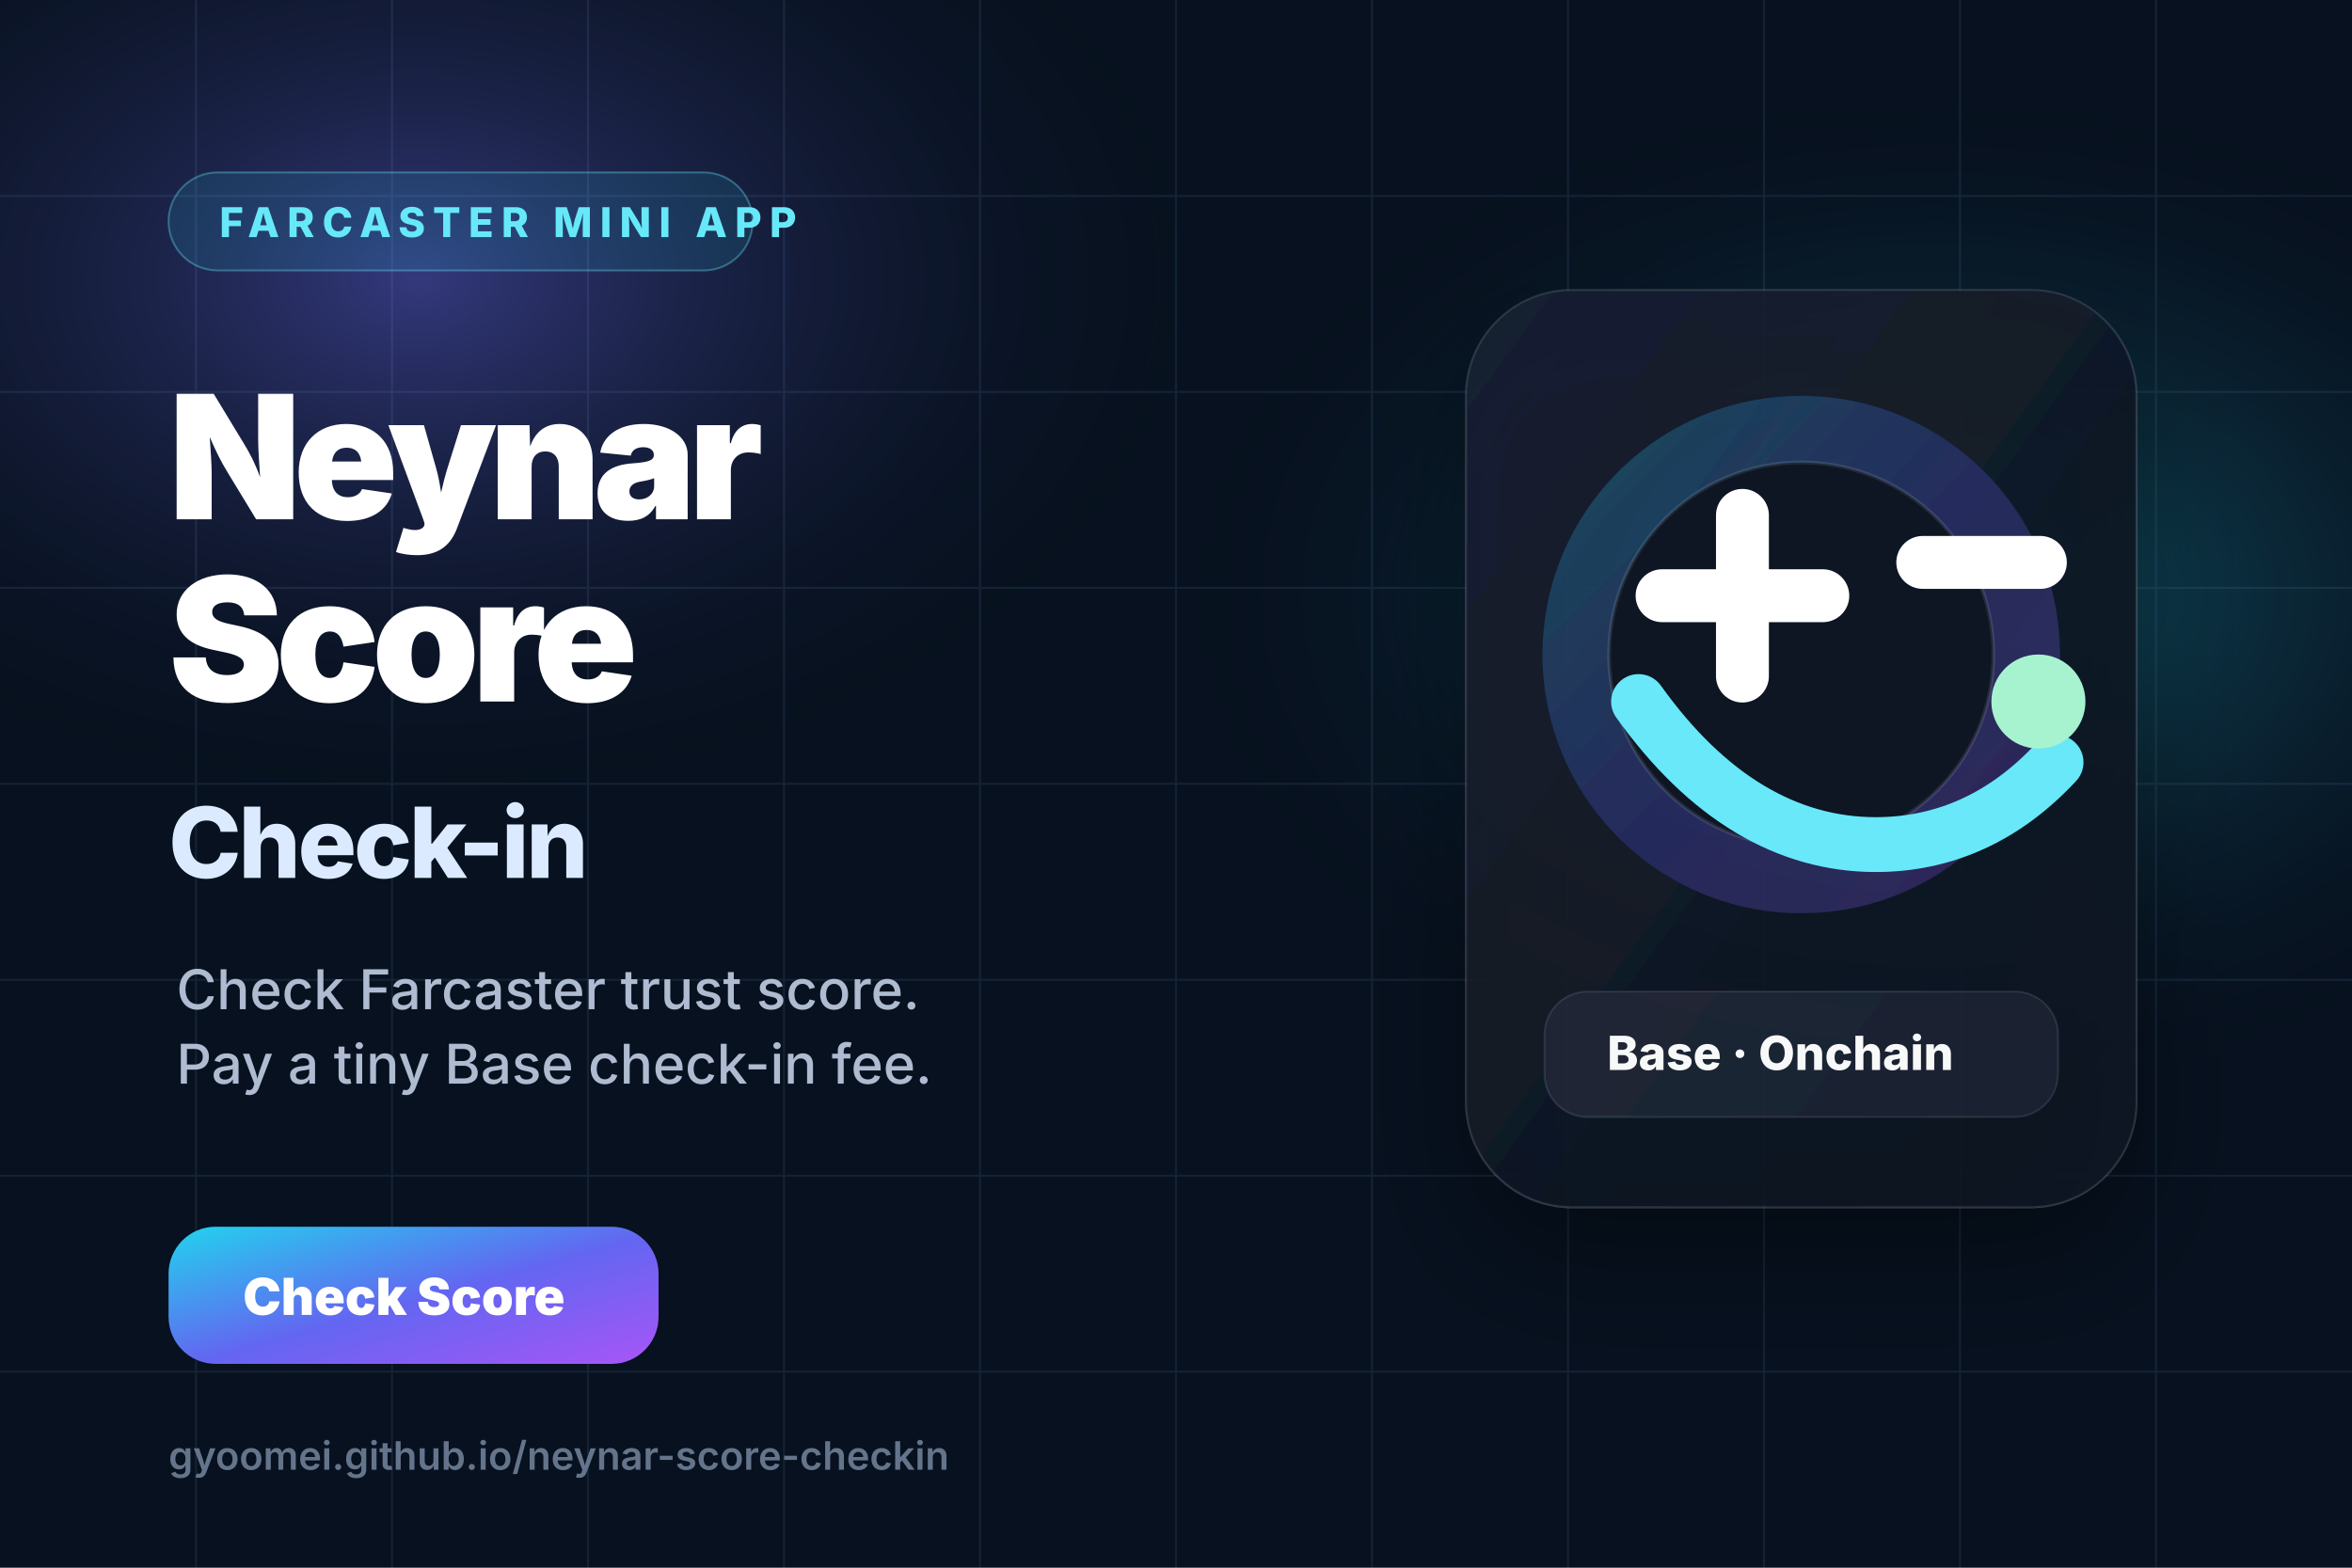
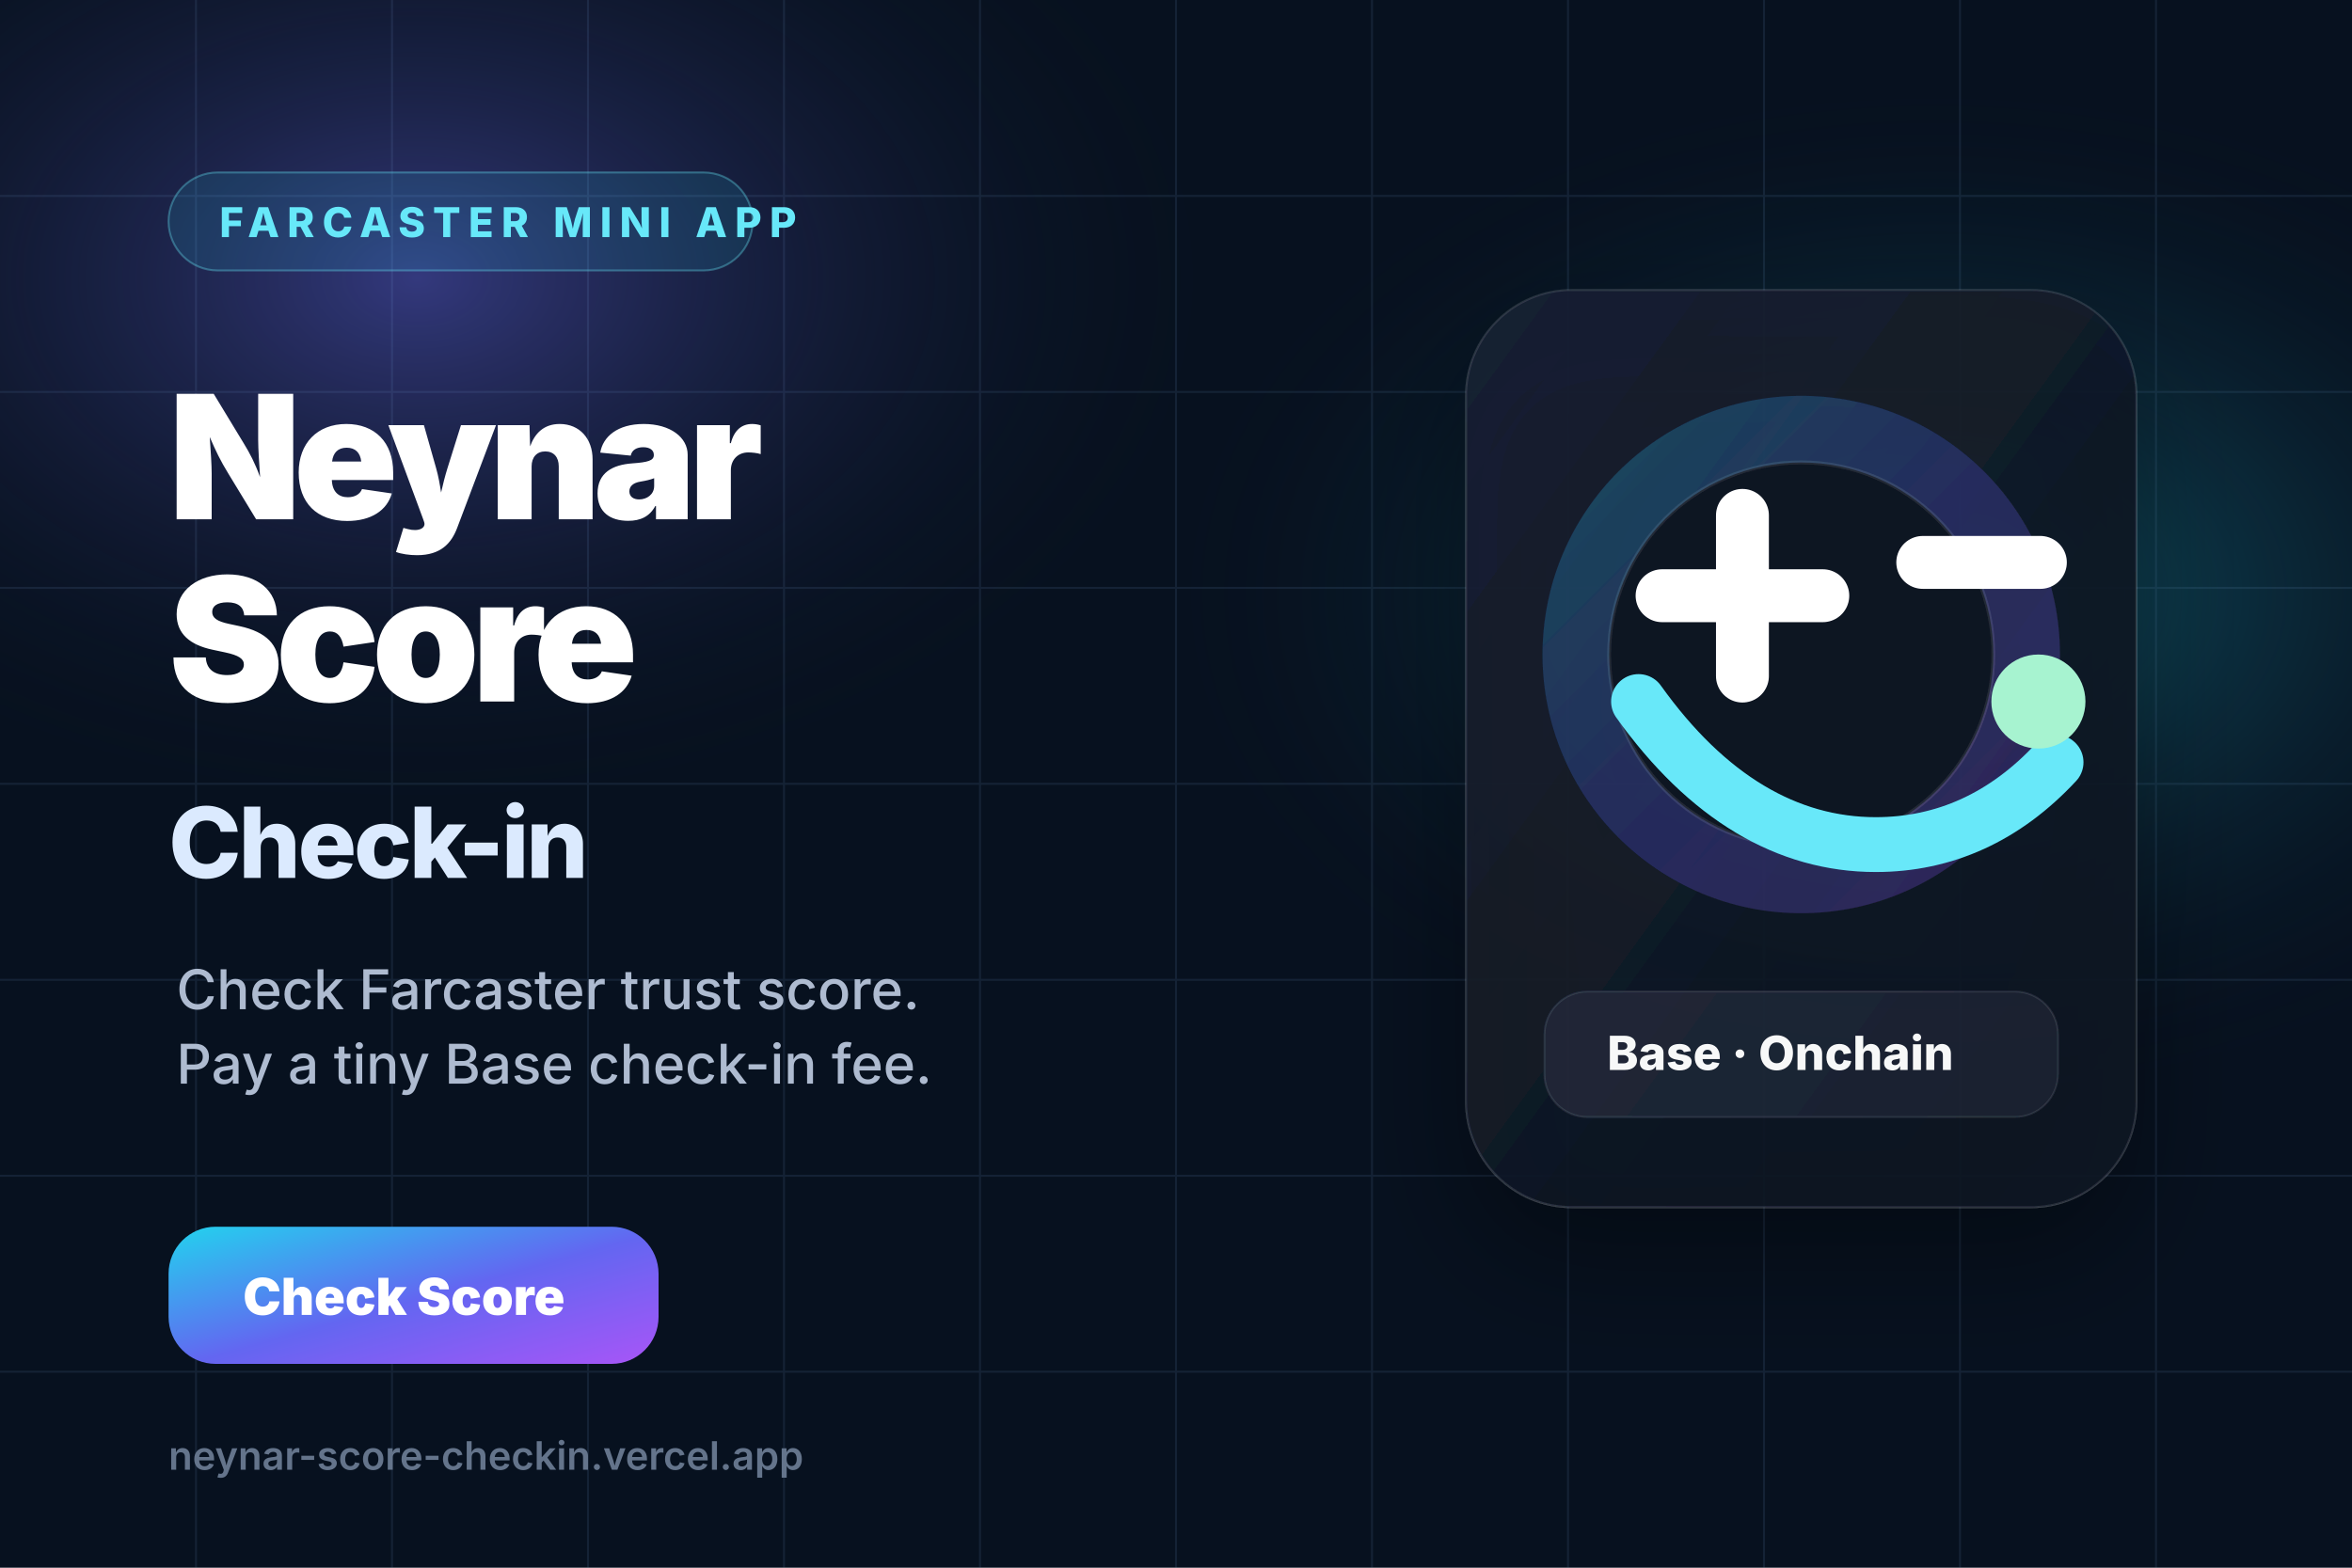
<svg xmlns="http://www.w3.org/2000/svg" width="1200" height="800" viewBox="0 0 1200 800">
  <defs>
    <radialGradient id="glowA" cx="18%" cy="18%" r="70%">
      <stop offset="0" stop-color="#7170ff" stop-opacity="0.42" />
      <stop offset="0.48" stop-color="#111827" stop-opacity="0" />
    </radialGradient>
    <radialGradient id="glowB" cx="82%" cy="38%" r="58%">
      <stop offset="0" stop-color="#22d3ee" stop-opacity="0.38" />
      <stop offset="0.56" stop-color="#07111f" stop-opacity="0" />
    </radialGradient>
    <linearGradient id="brand" x1="0" y1="0" x2="1" y2="1">
      <stop stop-color="#22d3ee" />
      <stop offset="0.52" stop-color="#6366f1" />
      <stop offset="1" stop-color="#a855f7" />
    </linearGradient>
    <linearGradient id="card" x1="0" y1="0" x2="1" y2="1">
      <stop stop-color="#172033" stop-opacity="0.92" />
      <stop offset="1" stop-color="#0b1220" stop-opacity="0.88" />
    </linearGradient>
    <filter id="softShadow" x="-30%" y="-30%" width="160%" height="160%">
      <feDropShadow dx="0" dy="28" stdDeviation="28" flood-color="#000000" flood-opacity="0.38" />
    </filter>
  </defs>
  <rect width="1200" height="800" fill="#07111f" />
  <rect width="1200" height="800" fill="url(#glowA)" />
  <rect width="1200" height="800" fill="url(#glowB)" />
  <g opacity="0.10" stroke="#93c5fd" stroke-width="1">
    <path d="M0 100h1200M0 200h1200M0 300h1200M0 400h1200M0 500h1200M0 600h1200M0 700h1200M100 0v800M200 0v800M300 0v800M400 0v800M500 0v800M600 0v800M700 0v800M800 0v800M900 0v800M1000 0v800M1100 0v800" />
  </g>
  <g font-family="Inter, Arial, sans-serif">
    <rect x="86" y="88" width="298" height="50" rx="25" fill="rgba(34,211,238,0.12)" stroke="rgba(103,232,249,0.34)" />
    <text x="112" y="121" fill="#67e8f9" font-size="21" font-weight="800" letter-spacing="4">FARCASTER MINI APP</text>
    <text x="86" y="265" fill="#ffffff" font-size="88" font-weight="900" letter-spacing="-4">Neynar</text>
    <text x="86" y="358" fill="#ffffff" font-size="88" font-weight="900" letter-spacing="-4">Score</text>
    <text x="86" y="448" fill="#dbeafe" font-size="50" font-weight="800" letter-spacing="-1.5">Check-in</text>
    <text x="90" y="515" fill="#aebbd0" font-size="28" font-weight="500">Check Farcaster trust score.</text>
    <text x="90" y="553" fill="#aebbd0" font-size="28" font-weight="500">Pay a tiny Base check-in fee.</text>
    <rect x="86" y="626" width="250" height="70" rx="24" fill="url(#brand)" />
    <text x="124" y="671" fill="#ffffff" font-size="26" font-weight="900">Check Score</text>
  </g>
  <g filter="url(#softShadow)">
    <rect x="748" y="148" width="342" height="468" rx="54" fill="url(#card)" stroke="rgba(255,255,255,0.12)" />
    <circle cx="919" cy="334" r="132" fill="url(#brand)" opacity="0.24" />
    <circle cx="919" cy="334" r="98" fill="#0b1220" stroke="rgba(255,255,255,0.10)" stroke-width="2" />
    <path d="M836 358c35 49 76 73 121 73 35 0 66-14 92-42" fill="none" stroke="#67e8f9" stroke-width="28" stroke-linecap="round" />
    <path d="M848 304h82m-41-41v82m92-58h60" stroke="#ffffff" stroke-width="27" stroke-linecap="round" />
    <circle cx="1040" cy="358" r="24" fill="#a7f3d0" />
    <rect x="788" y="506" width="262" height="64" rx="22" fill="rgba(255,255,255,0.06)" stroke="rgba(255,255,255,0.10)" />
    <text x="820" y="546" fill="#f7f8f8" font-family="Inter, Arial, sans-serif" font-size="24" font-weight="800">Base · Onchain</text>
  </g>
-   <text x="86" y="750" fill="#64748b" font-family="Inter, Arial, sans-serif" font-size="20" font-weight="600">gyoomei.github.io/neynar-score-checkin</text>
+   <text x="86" y="750" fill="#64748b" font-family="Inter, Arial, sans-serif" font-size="20" font-weight="600">neynar-score-checkin.vercel.app</text>
</svg>
